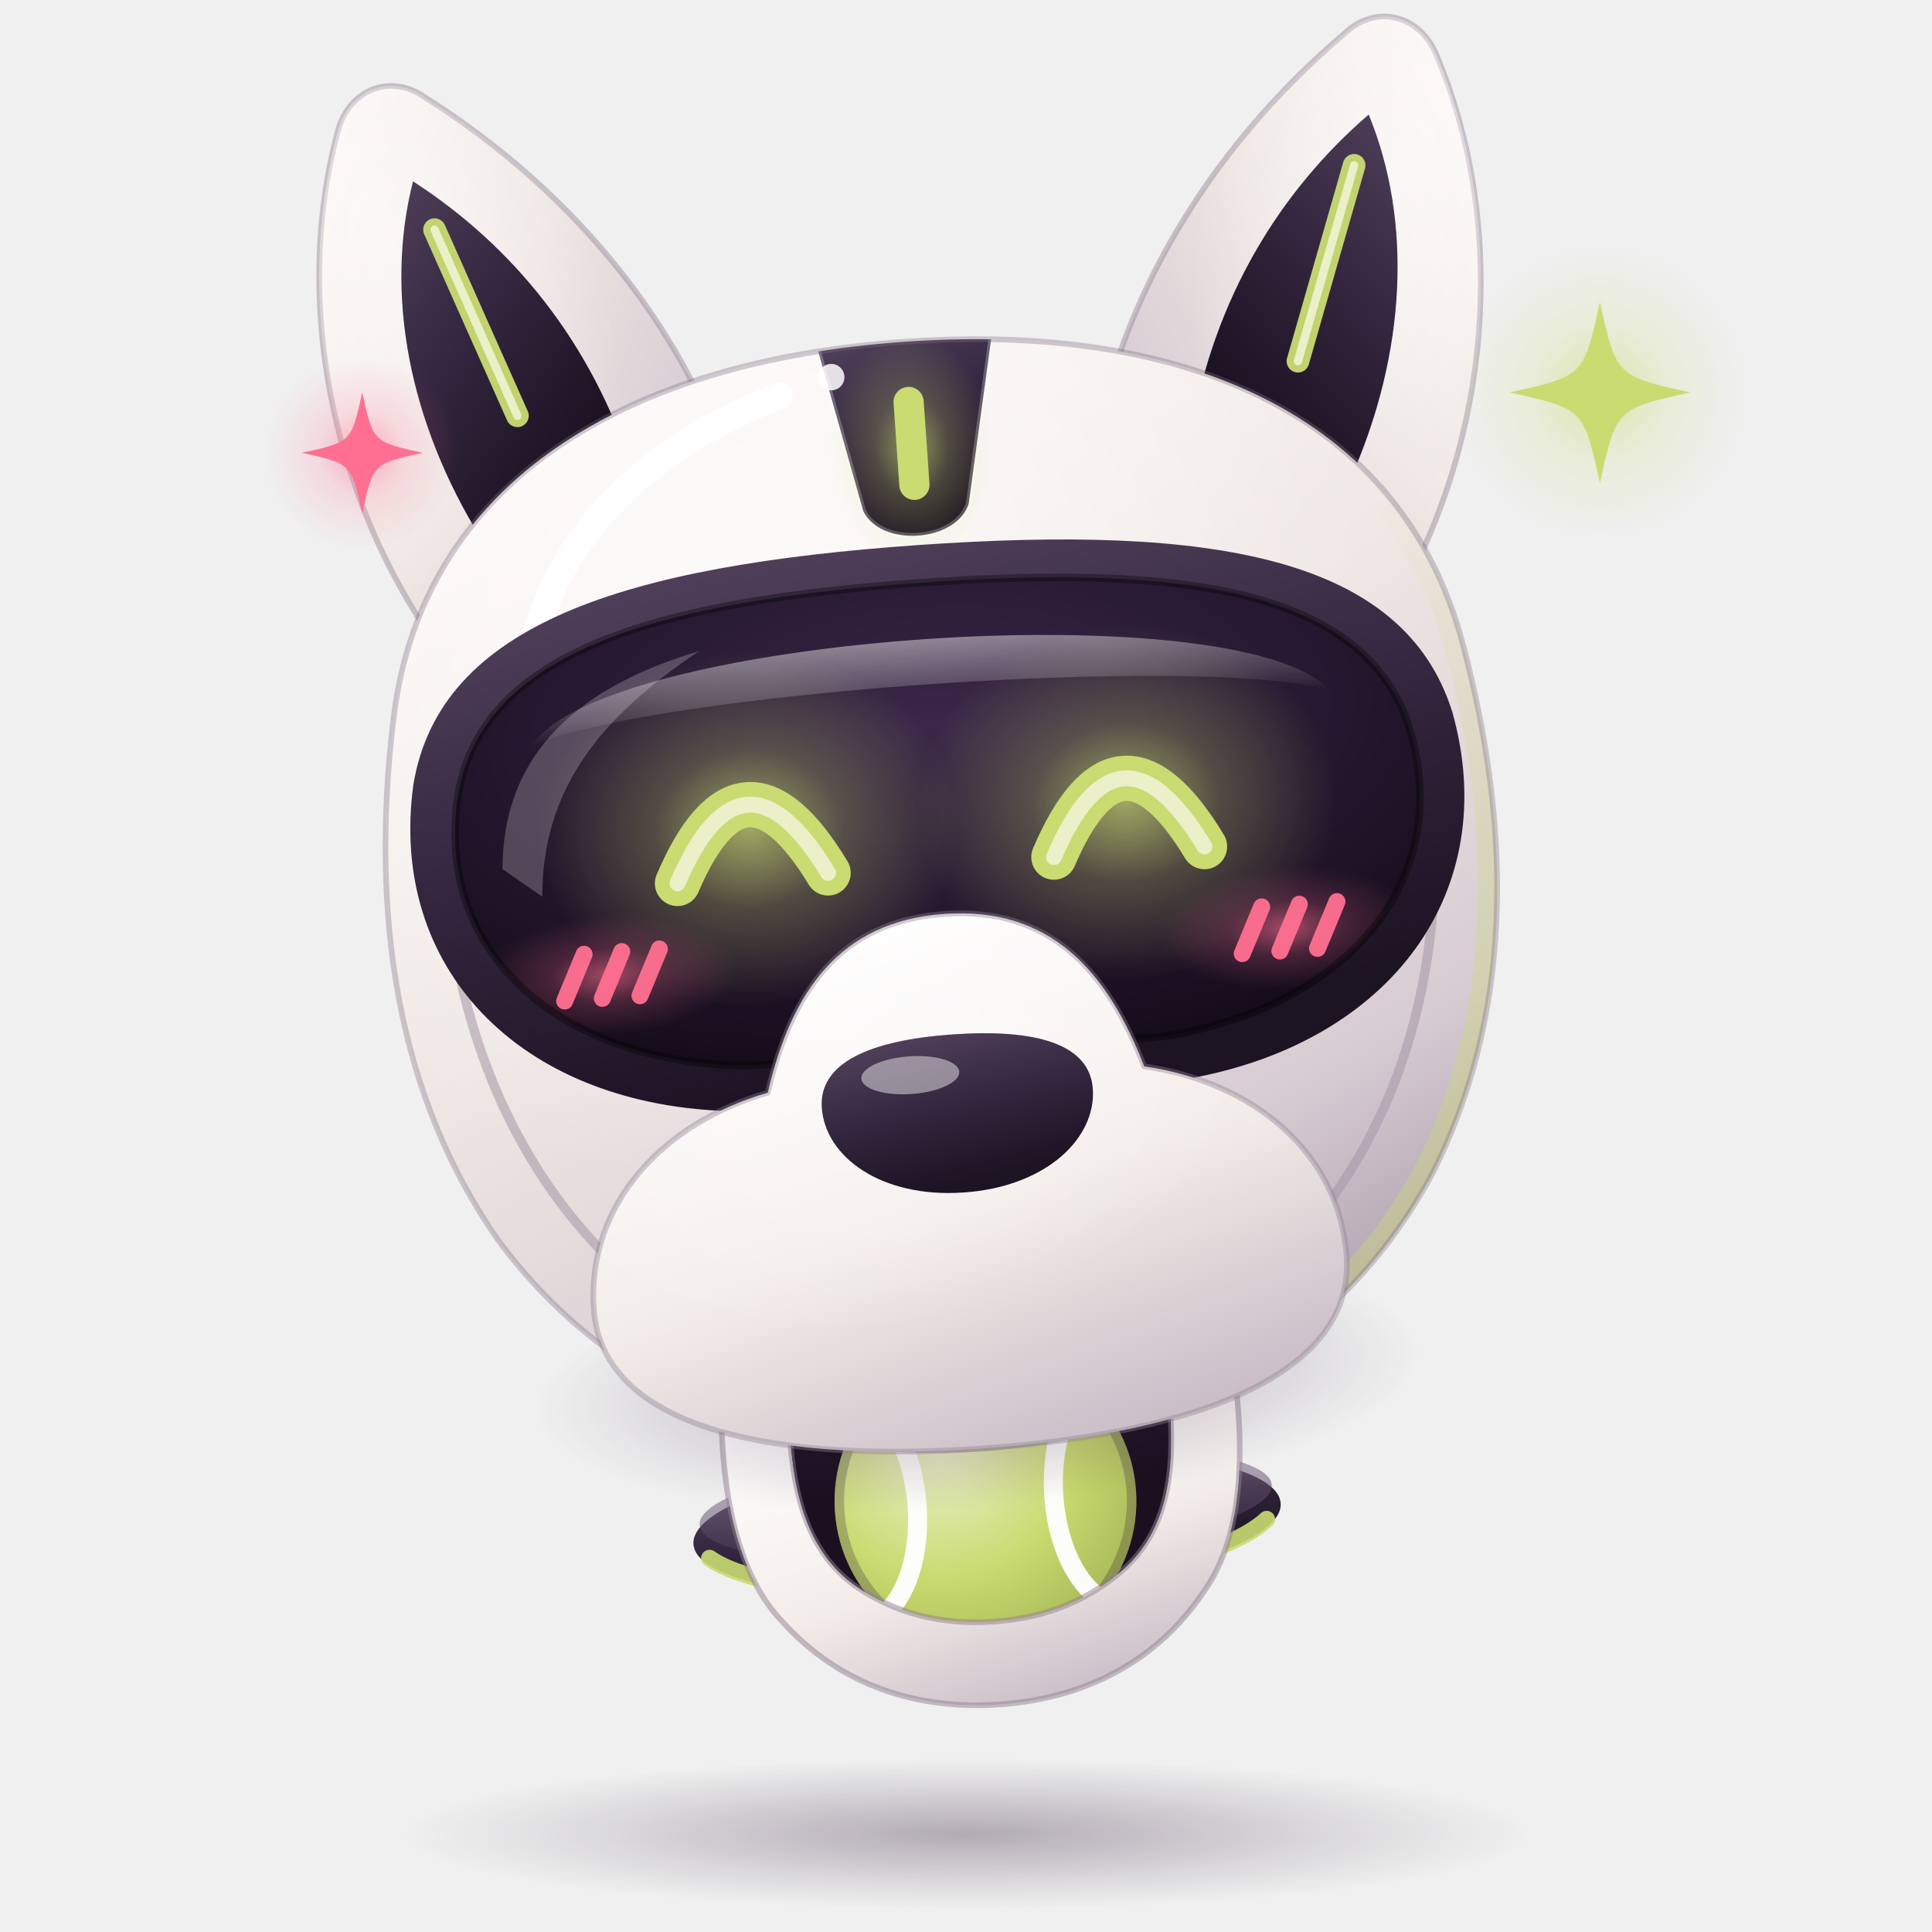
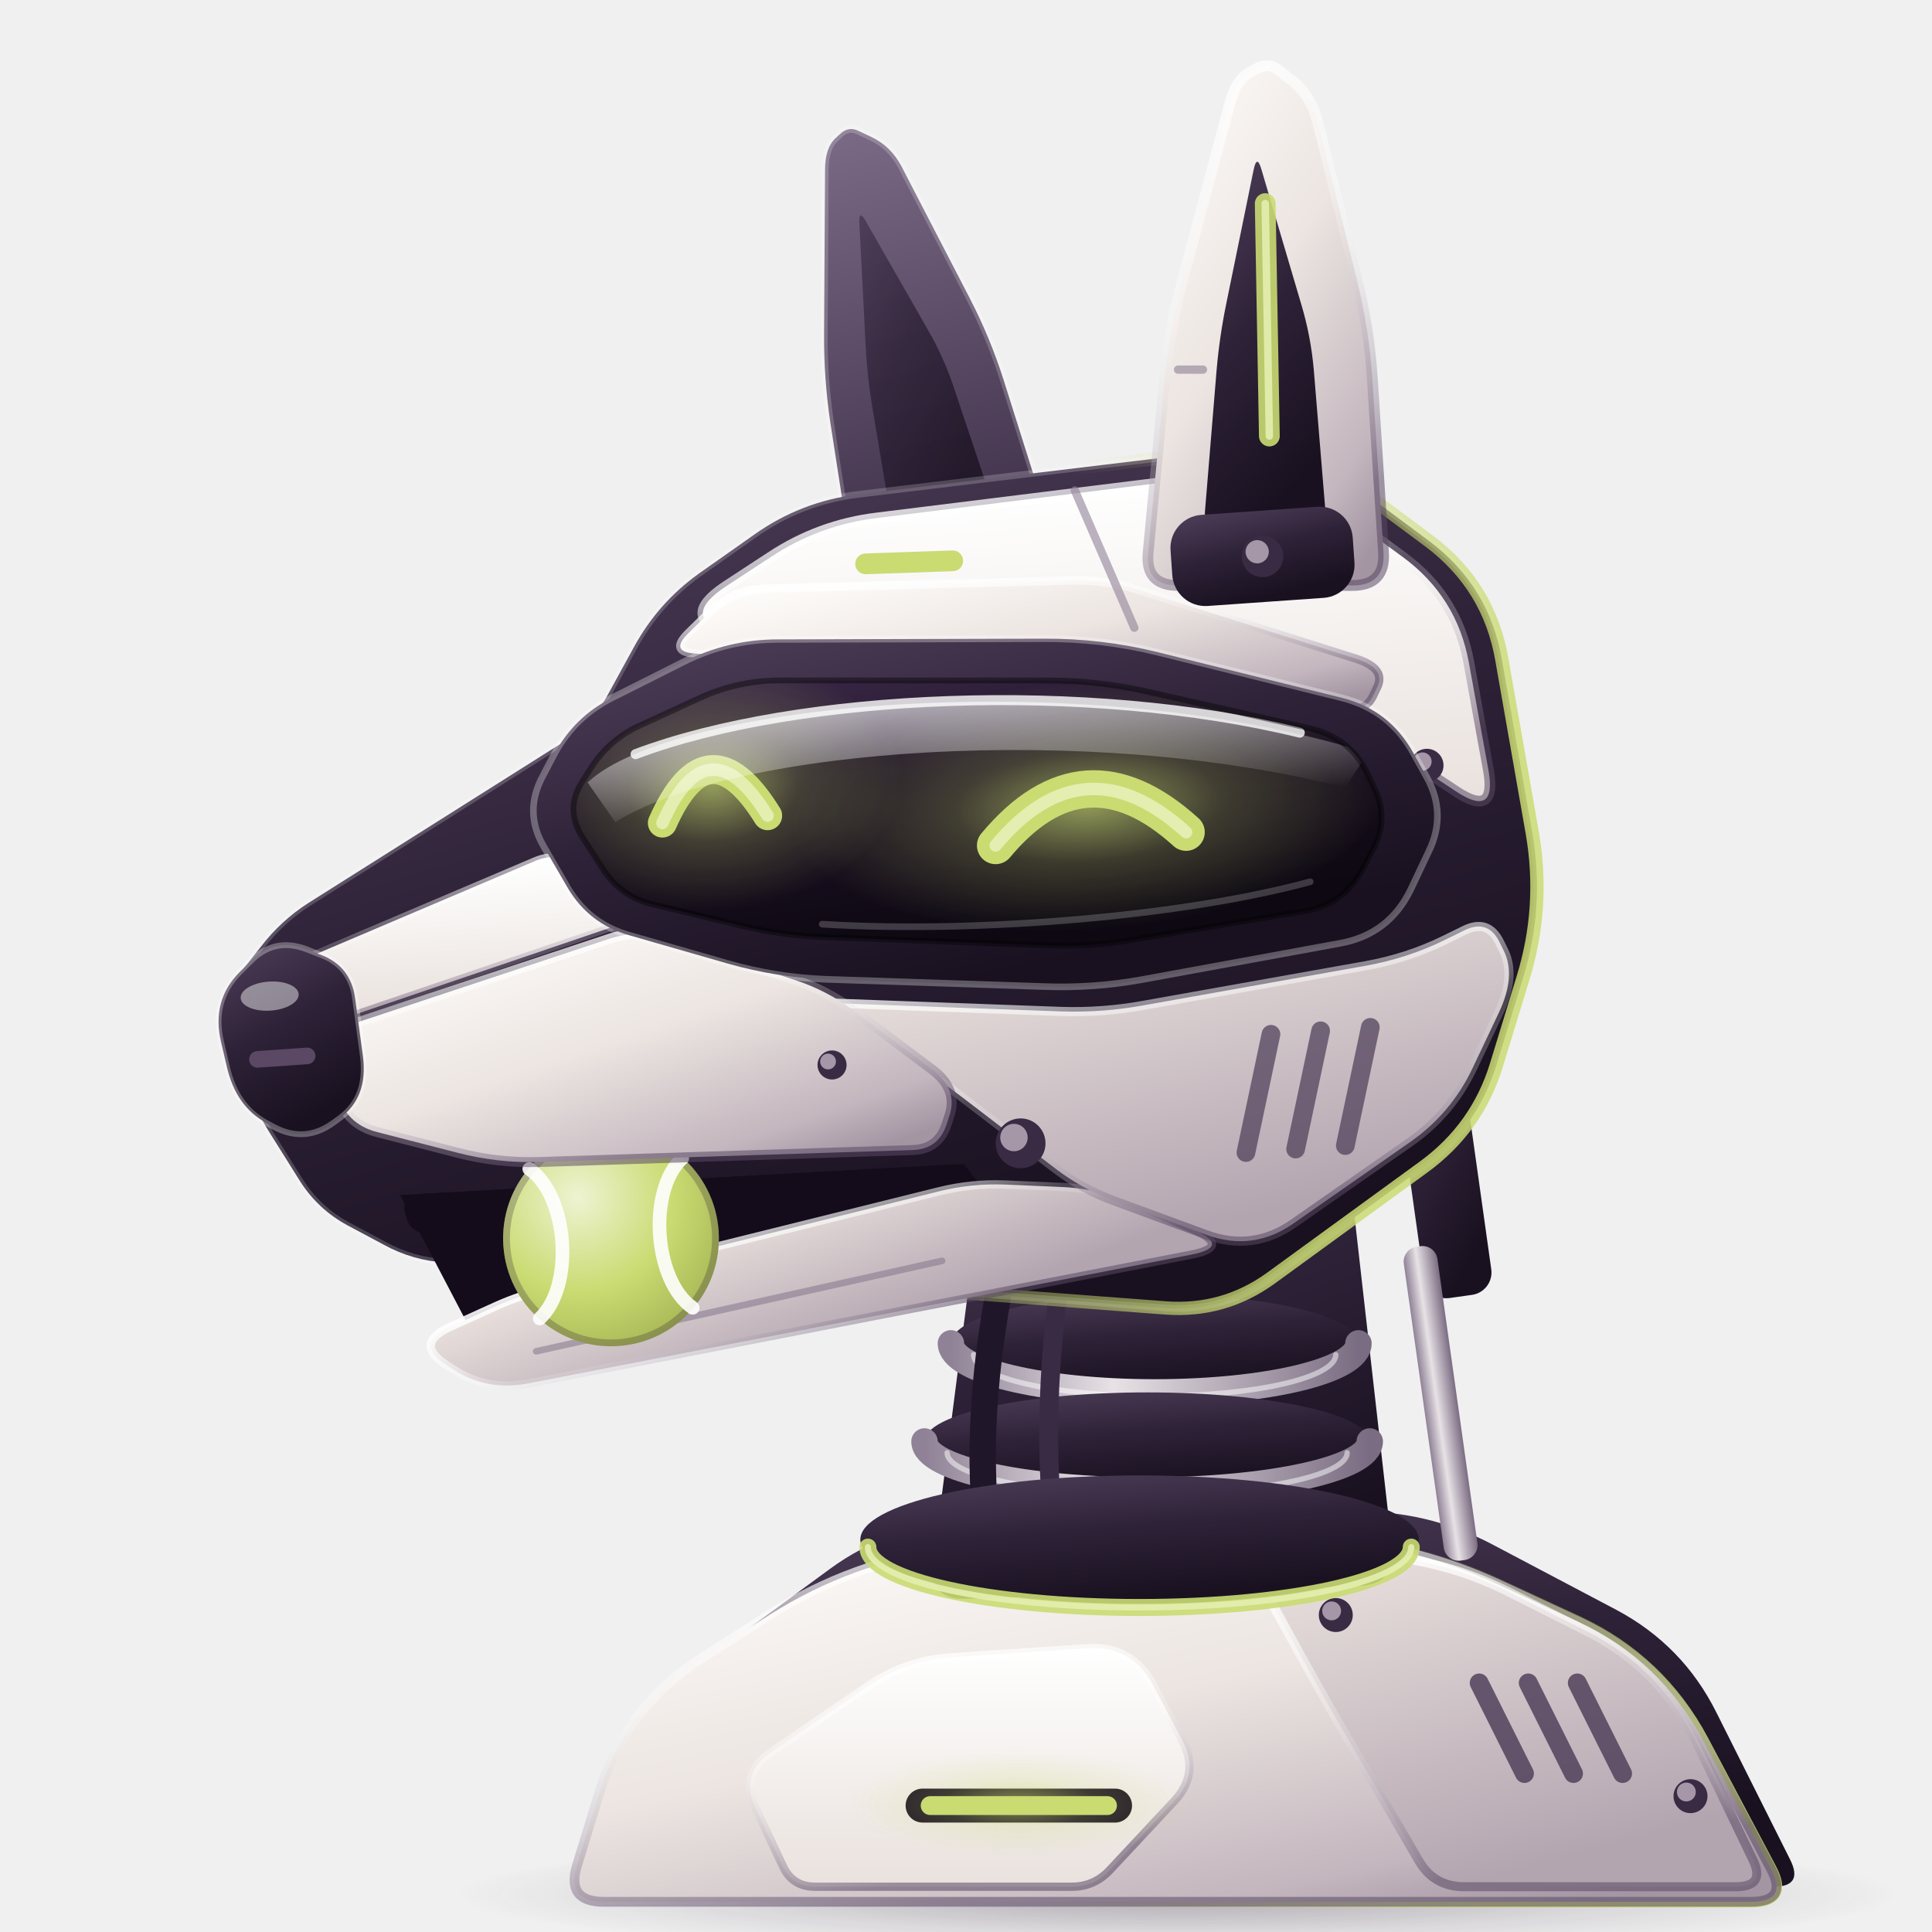
<svg xmlns="http://www.w3.org/2000/svg" width="512" height="512" viewBox="0 0 512 512" fill="none">
  <defs>
-     <linearGradient id="r_shell" x1="0.25" y1="0" x2="0.75" y2="1">
-       <stop offset="0" stop-color="#fbf8f6" />
-       <stop offset="0.42" stop-color="#efe8e4" />
-       <stop offset="0.78" stop-color="#d8ccd3" />
-       <stop offset="1" stop-color="#a99aa8" />
-     </linearGradient>
-     <radialGradient id="r_shellHi" cx="0.36" cy="0.22" r="0.55">
-       <stop offset="0" stop-color="#ffffff" stop-opacity="0.75" />
+     <style>
+ .eyes, .glint, .scan, .nose, .arcs { transform-box: fill-box; transform-origin: center; }
+ @media (prefers-reduced-motion: reduce) { * { animation: none !important; } }
+ 
+ .eyes { animation: blink 3s infinite; }
+ @keyframes blink { 0%, 86%, 100% { transform: scaleY(1); } 90% { transform: scaleY(0.12); } 94% { transform: scaleY(1); } }
+ </style>
+     <linearGradient id="r_shell" x1="0.15" y1="0" x2="0.85" y2="1">
+       <stop offset="0" stop-color="#fdfbf9" />
+       <stop offset="0.45" stop-color="#ece5e1" />
+       <stop offset="0.85" stop-color="#c3b6be" />
+       <stop offset="1" stop-color="#a395a2" />
+     </linearGradient>
+     <linearGradient id="r_shellSide" x1="0" y1="0" x2="0.4" y2="1">
+       <stop offset="0" stop-color="#ebe3df" />
+       <stop offset="1" stop-color="#b3a5b0" />
+     </linearGradient>
+     <linearGradient id="r_shellTop" x1="0" y1="0" x2="0" y2="1">
+       <stop offset="0" stop-color="#ffffff" />
+       <stop offset="1" stop-color="#e9e1dd" />
+     </linearGradient>
+     <linearGradient id="r_bevel" x1="0" y1="0" x2="0.3" y2="1">
+       <stop offset="0" stop-color="#ffffff" stop-opacity="0.95" />
+       <stop offset="0.5" stop-color="#ffffff" stop-opacity="0.2" />
+       <stop offset="1" stop-color="#5a4864" stop-opacity="0.55" />
+     </linearGradient>
+     <linearGradient id="r_graph" x1="0" y1="0" x2="0.35" y2="1">
+       <stop offset="0" stop-color="#4f3f5a" />
+       <stop offset="0.5" stop-color="#2e2238" />
+       <stop offset="1" stop-color="#191120" />
+     </linearGradient>
+     <linearGradient id="r_graphLite" x1="0" y1="0" x2="0" y2="1">
+       <stop offset="0" stop-color="#7a6a85" />
+       <stop offset="1" stop-color="#3a2b45" />
+     </linearGradient>
+     <linearGradient id="r_metal" x1="0" y1="0" x2="1" y2="0">
+       <stop offset="0" stop-color="#8f8296" />
+       <stop offset="0.4" stop-color="#e8e2e6" />
+       <stop offset="1" stop-color="#7a6c82" />
+     </linearGradient>
+     <linearGradient id="r_glass" x1="0" y1="0" x2="0.2" y2="1">
+       <stop offset="0" stop-color="#3d2a4a" />
+       <stop offset="0.45" stop-color="#1c1224" />
+       <stop offset="1" stop-color="#0d0812" />
+     </linearGradient>
+     <linearGradient id="r_gloss" x1="0" y1="0" x2="0" y2="1">
+       <stop offset="0" stop-color="#ffffff" stop-opacity="0.62" />
      <stop offset="1" stop-color="#ffffff" stop-opacity="0" />
-     </radialGradient>
-     <linearGradient id="r_muzzle" x1="0.3" y1="0" x2="0.7" y2="1">
-       <stop offset="0" stop-color="#ffffff" />
-       <stop offset="0.55" stop-color="#f3ede9" />
-       <stop offset="1" stop-color="#c9bcc6" />
-     </linearGradient>
-     <linearGradient id="r_graph" x1="0" y1="0" x2="0.3" y2="1">
-       <stop offset="0" stop-color="#55445f" />
-       <stop offset="0.55" stop-color="#33253d" />
-       <stop offset="1" stop-color="#1c1323" />
-     </linearGradient>
-     <linearGradient id="r_graphHi" x1="0" y1="0" x2="0" y2="1">
-       <stop offset="0" stop-color="#8a7a94" />
-       <stop offset="1" stop-color="#3a2b44" />
-     </linearGradient>
-     <linearGradient id="r_earBack" x1="0" y1="0" x2="0" y2="1">
-       <stop offset="0" stop-color="#5e4d69" />
-       <stop offset="1" stop-color="#7d6c88" />
-     </linearGradient>
-     <radialGradient id="r_ao">
-       <stop offset="0" stop-color="#3a2346" stop-opacity="0.35" />
-       <stop offset="1" stop-color="#3a2346" stop-opacity="0" />
-     </radialGradient>
-     <radialGradient id="r_visor" cx="0.5" cy="0.3" r="0.8">
-       <stop offset="0" stop-color="#3b2748" />
-       <stop offset="0.6" stop-color="#22152b" />
-       <stop offset="1" stop-color="#120a17" />
-     </radialGradient>
-     <linearGradient id="r_shine" x1="0" y1="0" x2="0" y2="1">
-       <stop offset="0" stop-color="#ffffff" stop-opacity="0.5" />
+     </linearGradient>
+     <linearGradient id="r_glint" x1="0" y1="0" x2="1" y2="0">
+       <stop offset="0" stop-color="#ffffff" stop-opacity="0" />
+       <stop offset="0.5" stop-color="#ffffff" stop-opacity="0.55" />
      <stop offset="1" stop-color="#ffffff" stop-opacity="0" />
    </linearGradient>
-     <linearGradient id="r_rim" x1="0" y1="0.2" x2="1" y2="0.9">
+     <linearGradient id="r_scan" x1="0" y1="0" x2="1" y2="0">
      <stop offset="0" stop-color="#cadb72" stop-opacity="0" />
-       <stop offset="0.6" stop-color="#cadb72" stop-opacity="0" />
-       <stop offset="1" stop-color="#cadb72" stop-opacity="0.9" />
-     </linearGradient>
-     <radialGradient id="r_eye" cx="0.5" cy="0.42" r="0.6">
-       <stop offset="0" stop-color="#eef3d2" />
-       <stop offset="0.5" stop-color="#dbe79a" />
-       <stop offset="1" stop-color="#cadb72" />
-     </radialGradient>
-     <radialGradient id="r_glowLime">
-       <stop offset="0" stop-color="#cadb72" stop-opacity="0.8" />
-       <stop offset="0.45" stop-color="#cadb72" stop-opacity="0.28" />
+       <stop offset="0.5" stop-color="#e4eeb0" stop-opacity="0.95" />
+       <stop offset="1" stop-color="#cadb72" stop-opacity="0" />
+     </linearGradient>
+     <linearGradient id="r_tongue" x1="0" y1="0" x2="0.3" y2="1">
+       <stop offset="0" stop-color="#e0577a" />
+       <stop offset="0.35" stop-color="#ff7f9c" />
+       <stop offset="1" stop-color="#ff9fb5" />
+     </linearGradient>
+     <linearGradient id="r_rim" x1="0" y1="0" x2="1" y2="0.3">
+       <stop offset="0" stop-color="#cadb72" stop-opacity="0" />
+       <stop offset="0.62" stop-color="#cadb72" stop-opacity="0" />
+       <stop offset="1" stop-color="#cadb72" stop-opacity="0.85" />
+     </linearGradient>
+     <radialGradient id="r_glow">
+       <stop offset="0" stop-color="#cadb72" stop-opacity="0.75" />
+       <stop offset="0.45" stop-color="#cadb72" stop-opacity="0.25" />
      <stop offset="1" stop-color="#cadb72" stop-opacity="0" />
    </radialGradient>
-     <radialGradient id="r_glowPink">
-       <stop offset="0" stop-color="#ff6f91" stop-opacity="0.75" />
-       <stop offset="0.45" stop-color="#ff6f91" stop-opacity="0.25" />
-       <stop offset="1" stop-color="#ff6f91" stop-opacity="0" />
-     </radialGradient>
-     <radialGradient id="r_glowAqua">
-       <stop offset="0" stop-color="#8fe9ff" stop-opacity="0.8" />
-       <stop offset="0.45" stop-color="#8fe9ff" stop-opacity="0.25" />
-       <stop offset="1" stop-color="#8fe9ff" stop-opacity="0" />
-     </radialGradient>
    <radialGradient id="r_shadow">
-       <stop offset="0" stop-color="#2b1a33" stop-opacity="0.32" />
+       <stop offset="0" stop-color="#2b1a33" stop-opacity="0.34" />
      <stop offset="0.6" stop-color="#2b1a33" stop-opacity="0.12" />
      <stop offset="1" stop-color="#2b1a33" stop-opacity="0" />
    </radialGradient>
    <radialGradient id="r_ball" cx="0.36" cy="0.3" r="0.8">
      <stop offset="0" stop-color="#eef3d2" />
      <stop offset="0.55" stop-color="#cadb72" />
      <stop offset="1" stop-color="#a3b352" />
    </radialGradient>
-     <clipPath id="r_clipHead">
-       <path d="M256 96 C 330 96 386 124 398 186 C 408 238 404 286 380 326 C 352 370 306 390 256 390 C 206 390 160 370 132 326 C 108 286 104 238 114 186 C 126 124 182 96 256 96 Z" />
-     </clipPath>
    <clipPath id="r_clipVisor">
-       <path d="M256 160 C 326 160 372 170 382 206 C 392 246 364 278 316 284 C 290 287 274 276 256 276 C 238 276 222 287 196 284 C 148 278 120 246 130 206 C 140 170 186 160 256 160 Z" />
+       <path d="M175.8 203 Q172 196 176.8 189.6 L179.2 186.4 Q184 180 191.5 177.2 L206.6 171.5 Q216 168 226 168.7 L290 173.2 Q302 174 313.5 177.4 L352.4 189.1 Q362 192 365.6 201 L367 204.6 Q370 212 365.9 218.9 L363.1 223.4 Q358 232 348 233 L306 237 Q296 238 286.1 236.9 L231.9 231.1 Q222 230 212.5 227 L191.6 220.4 Q184 218 180.2 211 Z" />
    </clipPath>
  </defs>
-   <ellipse cx="256" cy="486" rx="150" ry="20" fill="url(#r_shadow)" />
-   <g transform="translate(0 -6) rotate(-4 256 330)">
-     <g transform="translate(166 146) rotate(-20)">
-       <path d="M -44 8 C -54 -40 -42 -92 -13 -128 C -6 -137 6 -137 12 -127 C 38 -88 52 -40 44 8 A 44 44 0 0 1 -44 8 Z" fill="url(#r_shell)" stroke="#9d8e9c" stroke-width="1.5" stroke-opacity="0.5" />
-       <path d="M -44 8 C -54 -40 -42 -92 -13 -128 C -6 -137 6 -137 12 -127 C 38 -88 52 -40 44 8 A 44 44 0 0 1 -44 8 Z" fill="url(#r_shellHi)" opacity="0.7" />
-       <path d="M -22 -14 C -27 -50 -19 -84 0 -108 C 17 -82 26 -50 22 -14 Z" fill="url(#r_graph)" />
-       <path d="M 0 -94 L 0 -40" fill="none" stroke="#cadb72" stroke-width="6" stroke-linecap="round" stroke-linejoin="round" opacity="0.95" />
-       <path d="M 0 -94 L 0 -40" fill="none" stroke="#eef3d2" stroke-width="2.2" stroke-linecap="round" stroke-linejoin="round" opacity="0.9" />
-     </g>
-     <g transform="matrix(-1 0 0 1 512 0)">
-       <g transform="translate(166 146) rotate(-20)">
-         <path d="M -44 8 C -54 -40 -42 -92 -13 -128 C -6 -137 6 -137 12 -127 C 38 -88 52 -40 44 8 A 44 44 0 0 1 -44 8 Z" fill="url(#r_shell)" stroke="#9d8e9c" stroke-width="1.5" stroke-opacity="0.5" />
-         <path d="M -44 8 C -54 -40 -42 -92 -13 -128 C -6 -137 6 -137 12 -127 C 38 -88 52 -40 44 8 A 44 44 0 0 1 -44 8 Z" fill="url(#r_shellHi)" opacity="0.7" />
-         <path d="M -22 -14 C -27 -50 -19 -84 0 -108 C 17 -82 26 -50 22 -14 Z" fill="url(#r_graph)" />
-         <path d="M 0 -94 L 0 -40" fill="none" stroke="#cadb72" stroke-width="6" stroke-linecap="round" stroke-linejoin="round" opacity="0.95" />
-         <path d="M 0 -94 L 0 -40" fill="none" stroke="#eef3d2" stroke-width="2.2" stroke-linecap="round" stroke-linejoin="round" opacity="0.9" />
-       </g>
-     </g>
-     <path d="M212 350 L 300 350 L 296 412 C 280 420 232 420 216 412 Z" fill="url(#r_graph)" />
-     <ellipse cx="256" cy="410" rx="78" ry="19" fill="url(#r_graph)" />
-     <ellipse cx="256" cy="405" rx="76" ry="15" fill="url(#r_graphHi)" opacity="0.55" />
-     <path d="M182 414 C 204 432 308 432 330 414" fill="none" stroke="#cadb72" stroke-width="4.5" stroke-linecap="round" stroke-linejoin="round" opacity="0.9" />
-     <path d="M256 96 C 330 96 386 124 398 186 C 408 238 404 286 380 326 C 352 370 306 390 256 390 C 206 390 160 370 132 326 C 108 286 104 238 114 186 C 126 124 182 96 256 96 Z" fill="url(#r_shell)" />
-     <path d="M256 96 C 330 96 386 124 398 186 C 408 238 404 286 380 326 C 352 370 306 390 256 390 C 206 390 160 370 132 326 C 108 286 104 238 114 186 C 126 124 182 96 256 96 Z" fill="url(#r_shellHi)" opacity="0.9" />
-     <path d="M206 372 C 204 398 208 414 220 424 C 230 432 242 436 256 436 C 270 436 282 432 292 424 C 304 414 308 398 306 372 Z" fill="#1a1020" />
-     <g transform="translate(213.9 361.9) scale(2.105)">
+   <ellipse cx="312" cy="502" rx="190" ry="16" fill="url(#r_shadow)" />
+   <path d="M168 500 Q160 500 162.4 492.4 L170.1 467.1 Q176 448 192.1 436.2 L219.9 415.8 Q236 404 256 403.4 L358 400.6 Q378 400 395.7 409.4 L428.3 426.6 Q446 436 454.9 453.9 L474.4 492.8 Q478 500 470 500 Z" fill="url(#r_graph)" />
+   <path d="M160 504 Q150 504 152.9 494.4 L158.9 474.9 Q166 452 186.3 439.2 L204 427.9 Q226 414 251.8 410.5 L280.2 406.7 Q300 404 319.9 405.6 L352.1 408.1 Q376 410 397.7 420.2 L418.3 429.8 Q440 440 451.3 461.2 L469.3 495.2 Q474 504 464 504 Z" fill="none" stroke="url(#r_rim)" stroke-width="3" stroke-linecap="round" stroke-linejoin="round" />
+   <path d="M160 504 Q150 504 152.9 494.4 L158.9 474.9 Q166 452 186.3 439.2 L204 427.9 Q226 414 251.8 410.5 L280.2 406.7 Q300 404 319.9 405.6 L352.1 408.1 Q376 410 397.7 420.2 L418.3 429.8 Q440 440 451.3 461.2 L469.3 495.2 Q474 504 464 504 Z" fill="url(#r_shell)" />
+   <path d="M160 504 Q150 504 152.9 494.4 L158.9 474.9 Q166 452 186.3 439.2 L204 427.9 Q226 414 251.8 410.5 L280.2 406.7 Q300 404 319.9 405.6 L352.1 408.1 Q376 410 397.7 420.2 L418.3 429.8 Q440 440 451.3 461.2 L469.3 495.2 Q474 504 464 504 Z" fill="none" stroke="url(#r_bevel)" stroke-width="2.6" stroke-linecap="round" stroke-linejoin="round" />
+   <path d="M337.7 426 Q330 412 346 412 L358 412 Q380 412 399.7 421.8 L420.3 432.2 Q440 442 449.6 461.8 L464.5 492.8 Q468 500 460 500 L388 500 Q380 500 376 493.1 L360.1 465.8 Q352 452 344.3 438 Z" fill="url(#r_shellSide)" />
+   <path d="M337.7 426 Q330 412 346 412 L358 412 Q380 412 399.7 421.8 L420.3 432.2 Q440 442 449.6 461.8 L464.5 492.8 Q468 500 460 500 L388 500 Q380 500 376 493.1 L360.1 465.8 Q352 452 344.3 438 Z" fill="none" stroke="url(#r_bevel)" stroke-width="2.4" stroke-linecap="round" stroke-linejoin="round" />
+   <path d="M200.2 479.1 Q196 470 204.3 464.4 L230.1 446.8 Q240 440 252 439.2 L288 436.8 Q300 436 305.6 446.6 L313.3 461.2 Q318 470 311.2 477.3 L294.1 495.6 Q290 500 284 500 L216 500 Q210 500 207.5 494.6 Z" fill="url(#r_shellTop)" />
+   <path d="M200.2 479.1 Q196 470 204.3 464.4 L230.1 446.8 Q240 440 252 439.2 L288 436.8 Q300 436 305.6 446.6 L313.3 461.2 Q318 470 311.2 477.3 L294.1 495.6 Q290 500 284 500 L216 500 Q210 500 207.5 494.6 Z" fill="none" stroke="url(#r_bevel)" stroke-width="2.2" stroke-linecap="round" stroke-linejoin="round" />
+   <rect x="240" y="474" width="60" height="9" rx="4.5" fill="#1c1324" />
+   <ellipse cx="270" cy="478" rx="46" ry="14" fill="url(#r_glow)" opacity="0.8" />
+   <rect x="244" y="476" width="52" height="5" rx="2.5" fill="#cadb72" opacity="1" />
+   <path d="M392 446 L404 470" fill="none" stroke="#4a3a55" stroke-width="5" stroke-linecap="round" stroke-linejoin="round" opacity="0.8" />
+   <path d="M405 446 L417 470" fill="none" stroke="#4a3a55" stroke-width="5" stroke-linecap="round" stroke-linejoin="round" opacity="0.8" />
+   <path d="M418 446 L430 470" fill="none" stroke="#4a3a55" stroke-width="5" stroke-linecap="round" stroke-linejoin="round" opacity="0.8" />
+   <circle cx="354" cy="428" r="4.5" fill="#3a2b44" />
+   <circle cx="352.9" cy="426.9" r="2.5" fill="#a597a8" />
+   <circle cx="448" cy="476" r="4.5" fill="#3a2b44" />
+   <circle cx="446.9" cy="474.9" r="2.5" fill="#a597a8" />
+   <path d="M260.7 309.9 Q262 300 272 299.6 L346 296.4 Q356 296 357.1 305.9 L368.9 410.1 Q370 420 360 420.3 L256 423.7 Q246 424 247.3 414.1 Z" fill="url(#r_graph)" />
+   <rect x="372" y="270" width="18" height="74" rx="6" fill="url(#r_graph)" transform="rotate(-8 381 300)" />
+   <rect x="377" y="330" width="9" height="84" rx="4" fill="url(#r_metal)" transform="rotate(-8 381 370)" />
+   <ellipse cx="306" cy="356" rx="54" ry="13" fill="url(#r_graph)" />
+   <path d="M252 356 A 54 13 0 0 0 360 356" fill="none" stroke="url(#r_metal)" stroke-width="7" stroke-linecap="round" stroke-linejoin="round" />
+   <path d="M258 359 A 48 11 0 0 0 354 359" fill="none" stroke="#ffffff" stroke-width="1.4" stroke-linecap="round" stroke-linejoin="round" opacity="0.5" />
+   <ellipse cx="304" cy="382" rx="59" ry="13" fill="url(#r_graph)" />
+   <path d="M245 382 A 59 13 0 0 0 363 382" fill="none" stroke="url(#r_metal)" stroke-width="7" stroke-linecap="round" stroke-linejoin="round" />
+   <path d="M251 385 A 53 11 0 0 0 357 385" fill="none" stroke="#ffffff" stroke-width="1.4" stroke-linecap="round" stroke-linejoin="round" opacity="0.5" />
+   <path d="M270 318 C 262 350 258 380 262 410" fill="none" stroke="#20162a" stroke-width="7" stroke-linecap="round" stroke-linejoin="round" />
+   <path d="M284 320 C 278 352 276 382 280 412" fill="none" stroke="#3a2b45" stroke-width="5" stroke-linecap="round" stroke-linejoin="round" />
+   <ellipse cx="302" cy="408" rx="74" ry="17" fill="url(#r_graph)" />
+   <path d="M230 410 A 72 16 0 0 0 374 410" fill="none" stroke="#cadb72" stroke-width="4.5" stroke-linecap="round" stroke-linejoin="round" opacity="0.9" />
+   <path d="M230 410 A 72 16 0 0 0 374 410" fill="none" stroke="#e4eeb0" stroke-width="1.6" stroke-linecap="round" stroke-linejoin="round" opacity="0.9" />
+   <g transform="translate(0 20) rotate(-4 306 318) translate(306 318) scale(1.1) translate(-306 -318)">
+     <g transform="translate(268 138) rotate(-10) scale(0.86 0.9)">
+       <path d="M-20 12 Q-28 12 -27.2 4 L-23.2 -38.1 Q-22 -50 -18.9 -61.6 L-7.5 -104.2 Q-6 -110 -2.4 -111.8 L-0.7 -112.7 Q2 -114 4.3 -112.1 L7.5 -109.6 Q12 -106 13.5 -100.2 L23.1 -61.6 Q26 -50 26.8 -38 L29.5 4 Q30 12 22 12 Z" fill="url(#r_graphLite)" />
+       <path d="M-20 12 Q-28 12 -27.2 4 L-23.2 -38.1 Q-22 -50 -18.9 -61.6 L-7.5 -104.2 Q-6 -110 -2.4 -111.8 L-0.7 -112.7 Q2 -114 4.3 -112.1 L7.5 -109.6 Q12 -106 13.5 -100.2 L23.1 -61.6 Q26 -50 26.8 -38 L29.5 4 Q30 12 22 12 Z" fill="none" stroke="#ffffff" stroke-width="2" stroke-linecap="round" stroke-linejoin="round" opacity="0.2" />
+       <path d="M-8 0 Q-14 0 -13.5 -6 L-10.7 -40 Q-10 -48 -8.4 -55.8 L-1.8 -88.1 Q-1 -92 0.1 -88.2 L9.7 -55.7 Q12 -48 12.7 -40 L15.5 -6 Q16 0 10 0 Z" fill="url(#r_graph)" opacity="0.8" />
+     </g>
+     <g transform="translate(268 138) scale(0.86)">
+       <rect x="-22" y="-6" width="44" height="22" rx="8" fill="url(#r_graph)" />
+       <circle cx="0" cy="5" r="5" fill="#3a2b44" />
+       <circle cx="-1.2" cy="3.8" r="2.8" fill="#a597a8" />
+     </g>
+     <path d="M222.1 133.3 Q234 126 248 125.3 L338 120.8 Q354 120 366.1 130.5 L384.4 146.2 Q398 158 399.8 175.9 L404.2 218.1 Q406 236 399.5 252.8 L391.7 273.1 Q386 288 372.4 296.5 L333.9 320.6 Q322 328 308.1 326 L247.9 317.2 Q240 316 232.1 315 L135.9 303 Q128 302 121.3 297.7 L112.7 292.3 Q106 288 102.2 281 L95.8 269 Q92 262 90.2 254.2 L88.2 245.7 Q86 236 92.6 228.5 L96.7 224 Q102 218 109 214.2 L173 179.8 Q180 176 184.3 169.3 L191.5 158.1 Q198 148 208.2 141.7 Z" fill="url(#r_graph)" />
+     <path d="M222.1 133.3 Q234 126 248 125.3 L338 120.8 Q354 120 366.1 130.5 L384.4 146.2 Q398 158 399.8 175.9 L404.2 218.1 Q406 236 399.5 252.8 L391.7 273.1 Q386 288 372.4 296.5 L333.9 320.6 Q322 328 308.1 326 L247.9 317.2 Q240 316 232.1 315 L135.9 303 Q128 302 121.3 297.7 L112.7 292.3 Q106 288 102.2 281 L95.8 269 Q92 262 90.2 254.2 L88.2 245.7 Q86 236 92.6 228.5 L96.7 224 Q102 218 109 214.2 L173 179.8 Q180 176 184.3 169.3 L191.5 158.1 Q198 148 208.2 141.7 Z" fill="none" stroke="#ffffff" stroke-width="1.6" stroke-linecap="round" stroke-linejoin="round" opacity="0.2" />
+     <path d="M222.1 133.3 Q234 126 248 125.3 L338 120.8 Q354 120 366.1 130.5 L384.4 146.2 Q398 158 399.8 175.9 L404.2 218.1 Q406 236 399.5 252.8 L391.7 273.1 Q386 288 372.4 296.5 L333.9 320.6 Q322 328 308.1 326 L247.9 317.2 Q240 316 232.1 315 L135.9 303 Q128 302 121.3 297.7 L112.7 292.3 Q106 288 102.2 281 L95.8 269 Q92 262 90.2 254.2 L88.2 245.7 Q86 236 92.6 228.5 L96.7 224 Q102 218 109 214.2 L173 179.8 Q180 176 184.3 169.3 L191.5 158.1 Q198 148 208.2 141.7 Z" fill="none" stroke="url(#r_rim)" stroke-width="3.2" stroke-linecap="round" stroke-linejoin="round" />
+     <path d="M126.9 290.5 Q126 286 132 286.1 L256 287.9 Q262 288 262.9 291.6 L263.1 292.4 Q264 296 258 296 L134 296 Q128 296 127.1 291.5 Z" fill="#140c1a" />
+     <path d="M126 286 L262 288 L270 300 L140 318 Z" fill="#140c1a" />
+     <g transform="rotate(-12 276 284)">
+       <path d="M128.3 297.2 Q122 290 131.9 288.6 L144.1 286.8 Q150 286 156 286.2 L254 289.7 Q262 290 269.6 292.5 L282.5 296.8 Q292 300 299.6 306.5 L310.4 315.5 Q318 322 308 321.1 L260 316.9 Q250 316 240 315.1 L146 306.9 Q136 306 129.7 298.8 Z" fill="url(#r_shellSide)" />
+       <path d="M128.3 297.2 Q122 290 131.9 288.6 L144.1 286.8 Q150 286 156 286.2 L254 289.7 Q262 290 269.6 292.5 L282.5 296.8 Q292 300 299.6 306.5 L310.4 315.5 Q318 322 308 321.1 L260 316.9 Q250 316 240 315.1 L146 306.9 Q136 306 129.7 298.8 Z" fill="none" stroke="url(#r_bevel)" stroke-width="2" stroke-linecap="round" stroke-linejoin="round" />
+       <path d="M150 300 L250 306" fill="none" stroke="#7d6e86" stroke-width="1.6" stroke-linecap="round" stroke-linejoin="round" opacity="0.5" />
+     </g>
+     <g transform="translate(148.6 272.6) scale(1.368)">
      <circle cx="20" cy="20" r="19" fill="url(#r_ball)" />
      <circle cx="20" cy="20" r="18.4" fill="none" stroke="#2b1a33" stroke-opacity="0.25" stroke-width="1.2" />
-       <path d="M6.5 6.8 C13 12 13 28 6.5 33.2" fill="none" stroke="#ffffff" stroke-width="2.4" stroke-linecap="round" stroke-linejoin="round" opacity="0.95" />
-       <path d="M33.5 6.8 C27 12 27 28 33.5 33.2" fill="none" stroke="#ffffff" stroke-width="2.4" stroke-linecap="round" stroke-linejoin="round" opacity="0.95" />
-     </g>
-     <path d="M188 372 C 186 400 190 420 200 432 C 214 450 234 458 256 458 C 278 458 298 450 312 432 C 322 420 326 400 324 372 L 306 372 C 308 398 304 414 292 424 C 282 432 270 436 256 436 C 242 436 230 432 220 424 C 208 414 204 398 206 372 Z" fill="url(#r_muzzle)" />
-     <path d="M188 372 C 186 400 190 420 200 432 C 214 450 234 458 256 458 C 278 458 298 450 312 432 C 322 420 326 400 324 372 L 306 372 C 308 398 304 414 292 424 C 282 432 270 436 256 436 C 242 436 230 432 220 424 C 208 414 204 398 206 372 Z" fill="none" stroke="#8f8090" stroke-width="1.5" stroke-linecap="round" stroke-linejoin="round" opacity="0.5" />
-     <g clip-path="url(#r_clipHead)">
-       <path d="M232 92 L280 92 L270 140 C 266 150 246 150 242 140 Z" fill="url(#r_graph)" />
-       <path d="M232 92 L280 92 L270 140 C 266 150 246 150 242 140 Z" fill="none" stroke="#ffffff" stroke-width="1.5" stroke-linecap="round" stroke-linejoin="round" opacity="0.25" />
-       <path d="M126 250 C 132 300 156 338 196 362" fill="none" stroke="#a495a4" stroke-width="2.5" stroke-linecap="round" stroke-linejoin="round" opacity="0.55" />
-       <path d="M386 250 C 380 300 356 338 316 362" fill="none" stroke="#a495a4" stroke-width="2.5" stroke-linecap="round" stroke-linejoin="round" opacity="0.55" />
-       <path d="M256 96 C 330 96 386 124 398 186 C 408 238 404 286 380 326 C 352 370 306 390 256 390 C 206 390 160 370 132 326 C 108 286 104 238 114 186 C 126 124 182 96 256 96 Z" fill="none" stroke="url(#r_rim)" stroke-width="10" stroke-linecap="round" stroke-linejoin="round" opacity="0.6" />
-     </g>
-     <path d="M256 96 C 330 96 386 124 398 186 C 408 238 404 286 380 326 C 352 370 306 390 256 390 C 206 390 160 370 132 326 C 108 286 104 238 114 186 C 126 124 182 96 256 96 Z" fill="none" stroke="#7d6c80" stroke-width="1.5" stroke-linecap="round" stroke-linejoin="round" opacity="0.35" />
-     <path d="M150 178 C 156 146 182 120 222 108" fill="none" stroke="#ffffff" stroke-width="7" stroke-linecap="round" stroke-linejoin="round" opacity="0.85" />
-     <circle cx="236" cy="104" r="3.5" fill="#ffffff" opacity="0.85" />
-     <ellipse cx="256" cy="124" rx="22" ry="30" fill="url(#r_glowLime)" opacity="0.8" />
-     <rect x="252" y="108" width="8" height="30" rx="4" fill="#cadb72" opacity="1" />
-     <path d="M256 150 C 334 150 384 162 394 204 C 404 252 372 290 318 296 C 290 299 274 288 256 288 C 238 288 222 299 194 296 C 140 290 108 252 118 204 C 128 162 178 150 256 150 Z" fill="url(#r_graph)" />
-     <path d="M256 160 C 326 160 372 170 382 206 C 392 246 364 278 316 284 C 290 287 274 276 256 276 C 238 276 222 287 196 284 C 148 278 120 246 130 206 C 140 170 186 160 256 160 Z" fill="url(#r_visor)" />
+       <path d="M6.5 6.8 C13 12 13 28 6.5 33.2" fill="none" stroke="#ffffff" stroke-width="2.4" stroke-linecap="round" stroke-linejoin="round" opacity="0.9" />
+       <path d="M33.5 6.8 C27 12 27 28 33.5 33.2" fill="none" stroke="#ffffff" stroke-width="2.4" stroke-linecap="round" stroke-linejoin="round" opacity="0.9" />
+     </g>
+     <path d="M228.9 250.1 Q222 246 230 246.8 L288.1 253 Q298 254 307.9 252.9 L362.1 247.1 Q372 246 381 242.4 L386.4 240.2 Q392 238 394.4 243.5 L395.3 245.7 Q398 252 393.1 260.7 L385.9 273.5 Q380 284 369.7 290.2 L340.3 307.8 Q330 314 319.1 309.1 L297.3 299.3 Q290 296 284 290.7 L262 271.3 Q256 266 249.1 261.9 Z" fill="url(#r_shellSide)" />
+     <path d="M228.9 250.1 Q222 246 230 246.8 L288.1 253 Q298 254 307.9 252.9 L362.1 247.1 Q372 246 381 242.4 L386.4 240.2 Q392 238 394.4 243.5 L395.3 245.7 Q398 252 393.1 260.7 L385.9 273.5 Q380 284 369.7 290.2 L340.3 307.8 Q330 314 319.1 309.1 L297.3 299.3 Q290 296 284 290.7 L262 271.3 Q256 266 249.1 261.9 Z" fill="none" stroke="url(#r_bevel)" stroke-width="2.2" stroke-linecap="round" stroke-linejoin="round" />
+     <path d="M180.3 228 Q188 226 195.4 229 L224.6 241 Q232 244 238 249.2 L256 264.8 Q262 270 259.3 276.3 L258.4 278.5 Q256 284 250 283.8 L160 280.4 Q150 280 140.5 276.8 L121.6 270.5 Q114 268 112.6 260.1 L111.1 251.9 Q110 246 115.8 244.5 Z" fill="url(#r_shell)" />
+     <path d="M180.3 228 Q188 226 195.4 229 L224.6 241 Q232 244 238 249.2 L256 264.8 Q262 270 259.3 276.3 L258.4 278.5 Q256 284 250 283.8 L160 280.4 Q150 280 140.5 276.8 L121.6 270.5 Q114 268 112.6 260.1 L111.1 251.9 Q110 246 115.8 244.5 Z" fill="none" stroke="url(#r_bevel)" stroke-width="2.4" stroke-linecap="round" stroke-linejoin="round" />
+     <path d="M164.3 207.9 Q170 206 174 210.5 L182 219.5 Q186 224 180.2 225.5 L115.8 242.5 Q110 244 106.5 239.1 L103.5 234.9 Q100 230 105.7 228.1 Z" fill="url(#r_shellTop)" />
+     <path d="M164.3 207.9 Q170 206 174 210.5 L182 219.5 Q186 224 180.2 225.5 L115.8 242.5 Q110 244 106.5 239.1 L103.5 234.9 Q100 230 105.7 228.1 Z" fill="none" stroke="url(#r_bevel)" stroke-width="1.8" stroke-linecap="round" stroke-linejoin="round" />
+     <path d="M209.6 153.6 Q206 150 214.7 145.1 L225.8 138.9 Q238 132 252 131.3 L334 126.9 Q350 126 362.2 136.4 L377.8 149.6 Q390 160 391.8 175.9 L394.7 202.1 Q396 214 386.5 206.7 L374.8 197.7 Q370 194 364.5 191.7 L309.5 168.3 Q304 166 298 165.5 L220 158.5 Q214 158 210.4 154.4 Z" fill="url(#r_shellTop)" />
+     <path d="M209.6 153.6 Q206 150 214.7 145.1 L225.8 138.9 Q238 132 252 131.3 L334 126.9 Q350 126 362.2 136.4 L377.8 149.6 Q390 160 391.8 175.9 L394.7 202.1 Q396 214 386.5 206.7 L374.8 197.7 Q370 194 364.5 191.7 L309.5 168.3 Q304 166 298 165.5 L220 158.5 Q214 158 210.4 154.4 Z" fill="none" stroke="url(#r_bevel)" stroke-width="2.6" stroke-linecap="round" stroke-linejoin="round" />
+     <path d="M205.9 160.8 Q200 160 204.5 156 L210 151.3 Q216 146 224 146.4 L298 149.6 Q306 150 313.4 152.9 L364.6 173.1 Q372 176 369.3 180.5 L368.1 182.6 Q366 186 362.2 184.8 L307.8 167.2 Q304 166 300 165.8 L218 162.2 Q214 162 210 161.4 Z" fill="url(#r_shell)" />
+     <path d="M205.9 160.8 Q200 160 204.5 156 L210 151.3 Q216 146 224 146.4 L298 149.6 Q306 150 313.4 152.9 L364.6 173.1 Q372 176 369.3 180.5 L368.1 182.6 Q366 186 362.2 184.8 L307.8 167.2 Q304 166 300 165.8 L218 162.2 Q214 162 210 161.4 Z" fill="none" stroke="url(#r_bevel)" stroke-width="2" stroke-linecap="round" stroke-linejoin="round" />
+     <path d="M300 128 L312 162" fill="none" stroke="#8f8096" stroke-width="2" stroke-linecap="round" stroke-linejoin="round" opacity="0.6" />
+     <path d="M338 262 L330 290" fill="none" stroke="#4a3a55" stroke-width="4.5" stroke-linecap="round" stroke-linejoin="round" opacity="0.7" />
+     <path d="M350 262 L342 290" fill="none" stroke="#4a3a55" stroke-width="4.5" stroke-linecap="round" stroke-linejoin="round" opacity="0.7" />
+     <path d="M362 262 L354 290" fill="none" stroke="#4a3a55" stroke-width="4.5" stroke-linecap="round" stroke-linejoin="round" opacity="0.7" />
+     <circle cx="276" cy="284" r="6" fill="#3a2b44" />
+     <circle cx="274.5" cy="282.5" r="3.3" fill="#a597a8" />
+     <circle cx="380" cy="200" r="4" fill="#3a2b44" />
+     <circle cx="379.0" cy="199.0" r="2.2" fill="#a597a8" />
+     <circle cx="232" cy="262" r="3.5" fill="#3a2b44" />
+     <circle cx="231.1" cy="261.1" r="1.9" fill="#a597a8" />
+     <path d="M85.5 245.9 Q84 236 91.2 229.7 L94 227.3 Q100 222 107.3 225.2 L110.7 226.8 Q118 230 118.5 238 L119.4 252 Q120 262 112.8 266.5 L111.2 267.5 Q104 272 96.8 267.5 L95.2 266.5 Q88 262 86.5 252.1 Z" fill="url(#r_graph)" />
+     <path d="M85.5 245.9 Q84 236 91.2 229.7 L94 227.3 Q100 222 107.3 225.2 L110.7 226.8 Q118 230 118.5 238 L119.4 252 Q120 262 112.8 266.5 L111.2 267.5 Q104 272 96.8 267.5 L95.2 266.5 Q88 262 86.5 252.1 Z" fill="none" stroke="#ffffff" stroke-width="1.4" stroke-linecap="round" stroke-linejoin="round" opacity="0.3" />
+     <ellipse cx="98" cy="236" rx="7" ry="3.5" fill="#ffffff" opacity="0.45" />
+     <rect x="92" y="249" width="16" height="4" rx="2" fill="#5a4864" />
+     <path d="M166.5 204.9 Q162 196 167.4 187.6 L170.6 182.4 Q176 174 185.2 170.1 L202.9 162.7 Q214 158 226 158.8 L290 163.1 Q304 164 317.3 168.3 L360.6 182.3 Q372 186 377 196.9 L379.8 202.9 Q384 212 379 220.7 L374 229.6 Q368 240 356.1 241.3 L307.9 246.7 Q296 248 284.1 246.7 L231.9 241.3 Q220 240 208.7 235.9 L185.4 227.4 Q176 224 171.5 215.1 Z" fill="url(#r_graph)" />
+     <path d="M166.5 204.9 Q162 196 167.4 187.6 L170.6 182.4 Q176 174 185.2 170.1 L202.9 162.7 Q214 158 226 158.8 L290 163.1 Q304 164 317.3 168.3 L360.6 182.3 Q372 186 377 196.9 L379.8 202.9 Q384 212 379 220.7 L374 229.6 Q368 240 356.1 241.3 L307.9 246.7 Q296 248 284.1 246.7 L231.9 241.3 Q220 240 208.7 235.9 L185.4 227.4 Q176 224 171.5 215.1 Z" fill="none" stroke="#ffffff" stroke-width="1.6" stroke-linecap="round" stroke-linejoin="round" opacity="0.3" />
+     <path d="M175.8 203 Q172 196 176.8 189.6 L179.2 186.4 Q184 180 191.5 177.2 L206.6 171.5 Q216 168 226 168.7 L290 173.2 Q302 174 313.5 177.4 L352.4 189.1 Q362 192 365.6 201 L367 204.6 Q370 212 365.9 218.9 L363.1 223.4 Q358 232 348 233 L306 237 Q296 238 286.1 236.9 L231.9 231.1 Q222 230 212.5 227 L191.6 220.4 Q184 218 180.2 211 Z" fill="url(#r_glass)" />
    <g clip-path="url(#r_clipVisor)">
-       <ellipse cx="206" cy="222" rx="56" ry="46.8" fill="url(#r_glowLime)" opacity="0.9" />
-       <path d="M186.0 235.0 Q 206 196 226.0 235.0" fill="none" stroke="#cadb72" stroke-width="12" stroke-linecap="round" stroke-linejoin="round" />
-       <path d="M186.0 235.0 Q 206 196 226.0 235.0" fill="none" stroke="#eef3d2" stroke-width="4.2" stroke-linecap="round" stroke-linejoin="round" opacity="0.9" />
-       <ellipse cx="306" cy="222" rx="56" ry="46.8" fill="url(#r_glowLime)" opacity="0.9" />
-       <path d="M286.0 235.0 Q 306 196 326.0 235.0" fill="none" stroke="#cadb72" stroke-width="12" stroke-linecap="round" stroke-linejoin="round" />
-       <path d="M286.0 235.0 Q 306 196 326.0 235.0" fill="none" stroke="#eef3d2" stroke-width="4.2" stroke-linecap="round" stroke-linejoin="round" opacity="0.9" />
-       <ellipse cx="166" cy="258" rx="34" ry="16" fill="url(#r_glowPink)" opacity="0.8" />
-       <ellipse cx="346" cy="258" rx="34" ry="16" fill="url(#r_glowPink)" opacity="0.8" />
-       <path d="M160 252 L154 264" fill="none" stroke="#ff6f91" stroke-width="4.5" stroke-linecap="round" stroke-linejoin="round" opacity="0.95" />
-       <path d="M170 252 L164 264" fill="none" stroke="#ff6f91" stroke-width="4.5" stroke-linecap="round" stroke-linejoin="round" opacity="0.95" />
-       <path d="M180 252 L174 264" fill="none" stroke="#ff6f91" stroke-width="4.5" stroke-linecap="round" stroke-linejoin="round" opacity="0.95" />
-       <path d="M340 252 L334 264" fill="none" stroke="#ff6f91" stroke-width="4.5" stroke-linecap="round" stroke-linejoin="round" opacity="0.95" />
-       <path d="M350 252 L344 264" fill="none" stroke="#ff6f91" stroke-width="4.5" stroke-linecap="round" stroke-linejoin="round" opacity="0.95" />
-       <path d="M360 252 L354 264" fill="none" stroke="#ff6f91" stroke-width="4.5" stroke-linecap="round" stroke-linejoin="round" opacity="0.95" />
-       <path d="M150 196 C 170 168 340 168 362 196 C 330 184 182 184 150 196 Z" fill="url(#r_shine)" opacity="0.9" />
-       <path d="M140 228 C 142 200 160 182 196 174 C 168 190 152 208 150 236 Z" fill="#ffffff" opacity="0.22" />
-     </g>
-     <path d="M256 160 C 326 160 372 170 382 206 C 392 246 364 278 316 284 C 290 287 274 276 256 276 C 238 276 222 287 196 284 C 148 278 120 246 130 206 C 140 170 186 160 256 160 Z" fill="none" stroke="#000000" stroke-width="2" stroke-linecap="round" stroke-linejoin="round" opacity="0.35" />
-     <ellipse cx="256" cy="372" rx="118" ry="34" fill="url(#r_ao)" />
-     <path d="M256 248 C 284 248 298 266 306 292 C 334 298 356 318 356 346 C 356 376 316 390 256 390 C 196 390 156 376 156 346 C 156 318 178 298 206 292 C 214 266 228 248 256 248 Z" fill="url(#r_muzzle)" />
-     <path d="M256 248 C 284 248 298 266 306 292 C 334 298 356 318 356 346 C 356 376 316 390 256 390 C 196 390 156 376 156 346 C 156 318 178 298 206 292 C 214 266 228 248 256 248 Z" fill="url(#r_shellHi)" opacity="0.6" />
-     <path d="M256 248 C 284 248 298 266 306 292 C 334 298 356 318 356 346 C 356 376 316 390 256 390 C 196 390 156 376 156 346 C 156 318 178 298 206 292 C 214 266 228 248 256 248 Z" fill="none" stroke="#8f8090" stroke-width="1.5" stroke-linecap="round" stroke-linejoin="round" opacity="0.4" />
-     <path d="M256 322 C 234 322 220 310 220 297 C 220 285 234 280 256 280 C 278 280 292 285 292 297 C 292 310 278 322 256 322 Z" fill="url(#r_graph)" />
-     <ellipse cx="244" cy="290" rx="13" ry="5" fill="#ffffff" opacity="0.45" />
+       <g class="eyes">
+         <ellipse cx="208" cy="193" rx="45.6" ry="30" fill="url(#r_glow)" opacity="0.9" />
+         <path d="M195.3 201 Q 208 177 220.7 201" fill="none" stroke="#cadb72" stroke-width="7" stroke-linecap="round" stroke-linejoin="round" />
+         <path d="M195.3 201 Q 208 177 220.7 201" fill="none" stroke="#e4eeb0" stroke-width="3" stroke-linecap="round" stroke-linejoin="round" />
+         <ellipse cx="298" cy="204" rx="71.5" ry="30" fill="url(#r_glow)" opacity="0.9" />
+         <path d="M275 212 Q 298 188 321 212" fill="none" stroke="#cadb72" stroke-width="9" stroke-linecap="round" stroke-linejoin="round" />
+         <path d="M275 212 Q 298 188 321 212" fill="none" stroke="#e4eeb0" stroke-width="3" stroke-linecap="round" stroke-linejoin="round" />
+       </g>
+       <path d="M178 190 C 200 172 300 170 366 196 L 360 204 C 300 184 214 184 184 200 Z" fill="url(#r_gloss)" />
+       <path d="M190 184 C 230 172 300 174 350 190" fill="none" stroke="#ffffff" stroke-width="2.4" stroke-linecap="round" stroke-linejoin="round" opacity="0.8" />
+       <path d="M232 228 C 270 233 320 232 350 226" fill="none" stroke="#ffffff" stroke-width="1.6" stroke-linecap="round" stroke-linejoin="round" opacity="0.2" />
+       <g class="glint">
+         <path d="M120 160 L150 160 L120 250 L90 250 Z" fill="url(#r_glint)" />
+       </g>
+     </g>
+     <path d="M175.8 203 Q172 196 176.8 189.6 L179.2 186.4 Q184 180 191.5 177.2 L206.6 171.5 Q216 168 226 168.7 L290 173.2 Q302 174 313.5 177.4 L352.4 189.1 Q362 192 365.6 201 L367 204.6 Q370 212 365.9 218.9 L363.1 223.4 Q358 232 348 233 L306 237 Q296 238 286.1 236.9 L231.9 231.1 Q222 230 212.5 227 L191.6 220.4 Q184 218 180.2 211 Z" fill="none" stroke="#000000" stroke-width="1.4" stroke-linecap="round" stroke-linejoin="round" opacity="0.4" />
+     <rect x="246" y="140" width="26" height="5" rx="2.5" fill="#cadb72" opacity="1" transform="rotate(2 259 142)" />
+     <g transform="translate(344 142) rotate(4) scale(1.0 1)">
+       <path d="M-20 12 Q-28 12 -27.2 4 L-23.2 -38.1 Q-22 -50 -18.9 -61.6 L-7.5 -104.2 Q-6 -110 -2.4 -111.8 L-0.7 -112.7 Q2 -114 4.3 -112.1 L7.5 -109.6 Q12 -106 13.5 -100.2 L23.1 -61.6 Q26 -50 26.8 -38 L29.5 4 Q30 12 22 12 Z" fill="url(#r_shell)" />
+       <path d="M-20 12 Q-28 12 -27.2 4 L-23.2 -38.1 Q-22 -50 -18.9 -61.6 L-7.5 -104.2 Q-6 -110 -2.4 -111.8 L-0.7 -112.7 Q2 -114 4.3 -112.1 L7.5 -109.6 Q12 -106 13.5 -100.2 L23.1 -61.6 Q26 -50 26.8 -38 L29.5 4 Q30 12 22 12 Z" fill="none" stroke="url(#r_bevel)" stroke-width="2.6" stroke-linecap="round" stroke-linejoin="round" />
+       <path d="M-8 0 Q-14 0 -13.5 -6 L-10.7 -40 Q-10 -48 -8.4 -55.8 L-1.8 -88.1 Q-1 -92 0.1 -88.2 L9.7 -55.7 Q12 -48 12.7 -40 L15.5 -6 Q16 0 10 0 Z" fill="url(#r_graph)" />
+       <path d="M1 -80 L2 -24" fill="none" stroke="#cadb72" stroke-width="5" stroke-linecap="round" stroke-linejoin="round" opacity="0.9" />
+       <path d="M1 -80 L2 -24" fill="none" stroke="#e4eeb0" stroke-width="1.8" stroke-linecap="round" stroke-linejoin="round" opacity="0.9" />
+       <path d="M-20 -40 L-14 -40" fill="none" stroke="#8d7f93" stroke-width="2" stroke-linecap="round" stroke-linejoin="round" opacity="0.6" />
+     </g>
+     <g transform="translate(344 142) scale(1.0)">
+       <rect x="-22" y="-6" width="44" height="22" rx="8" fill="url(#r_graph)" />
+       <circle cx="0" cy="5" r="5" fill="#3a2b44" />
+       <circle cx="-1.2" cy="3.8" r="2.8" fill="#a597a8" />
+     </g>
  </g>
-   <ellipse cx="424" cy="104" rx="38.4" ry="38.4" fill="url(#r_glowLime)" opacity="0.7" />
-   <path d="M424 80 C 428.32 99.68 428.32 99.68 448 104 C 428.32 108.32 428.32 108.32 424 128 C 419.68 108.32 419.68 108.32 400 104 C 419.68 99.68 419.68 99.68 424 80 Z" fill="#cadb72" opacity="1.0" />
-   <ellipse cx="96" cy="120" rx="25.6" ry="25.6" fill="url(#r_glowPink)" opacity="0.7" />
-   <path d="M96 104 C 98.88 117.12 98.88 117.12 112 120 C 98.88 122.88 98.88 122.88 96 136 C 93.12 122.88 93.12 122.88 80 120 C 93.12 117.12 93.12 117.12 96 104 Z" fill="#ff6f91" opacity="1.0" />
</svg>
